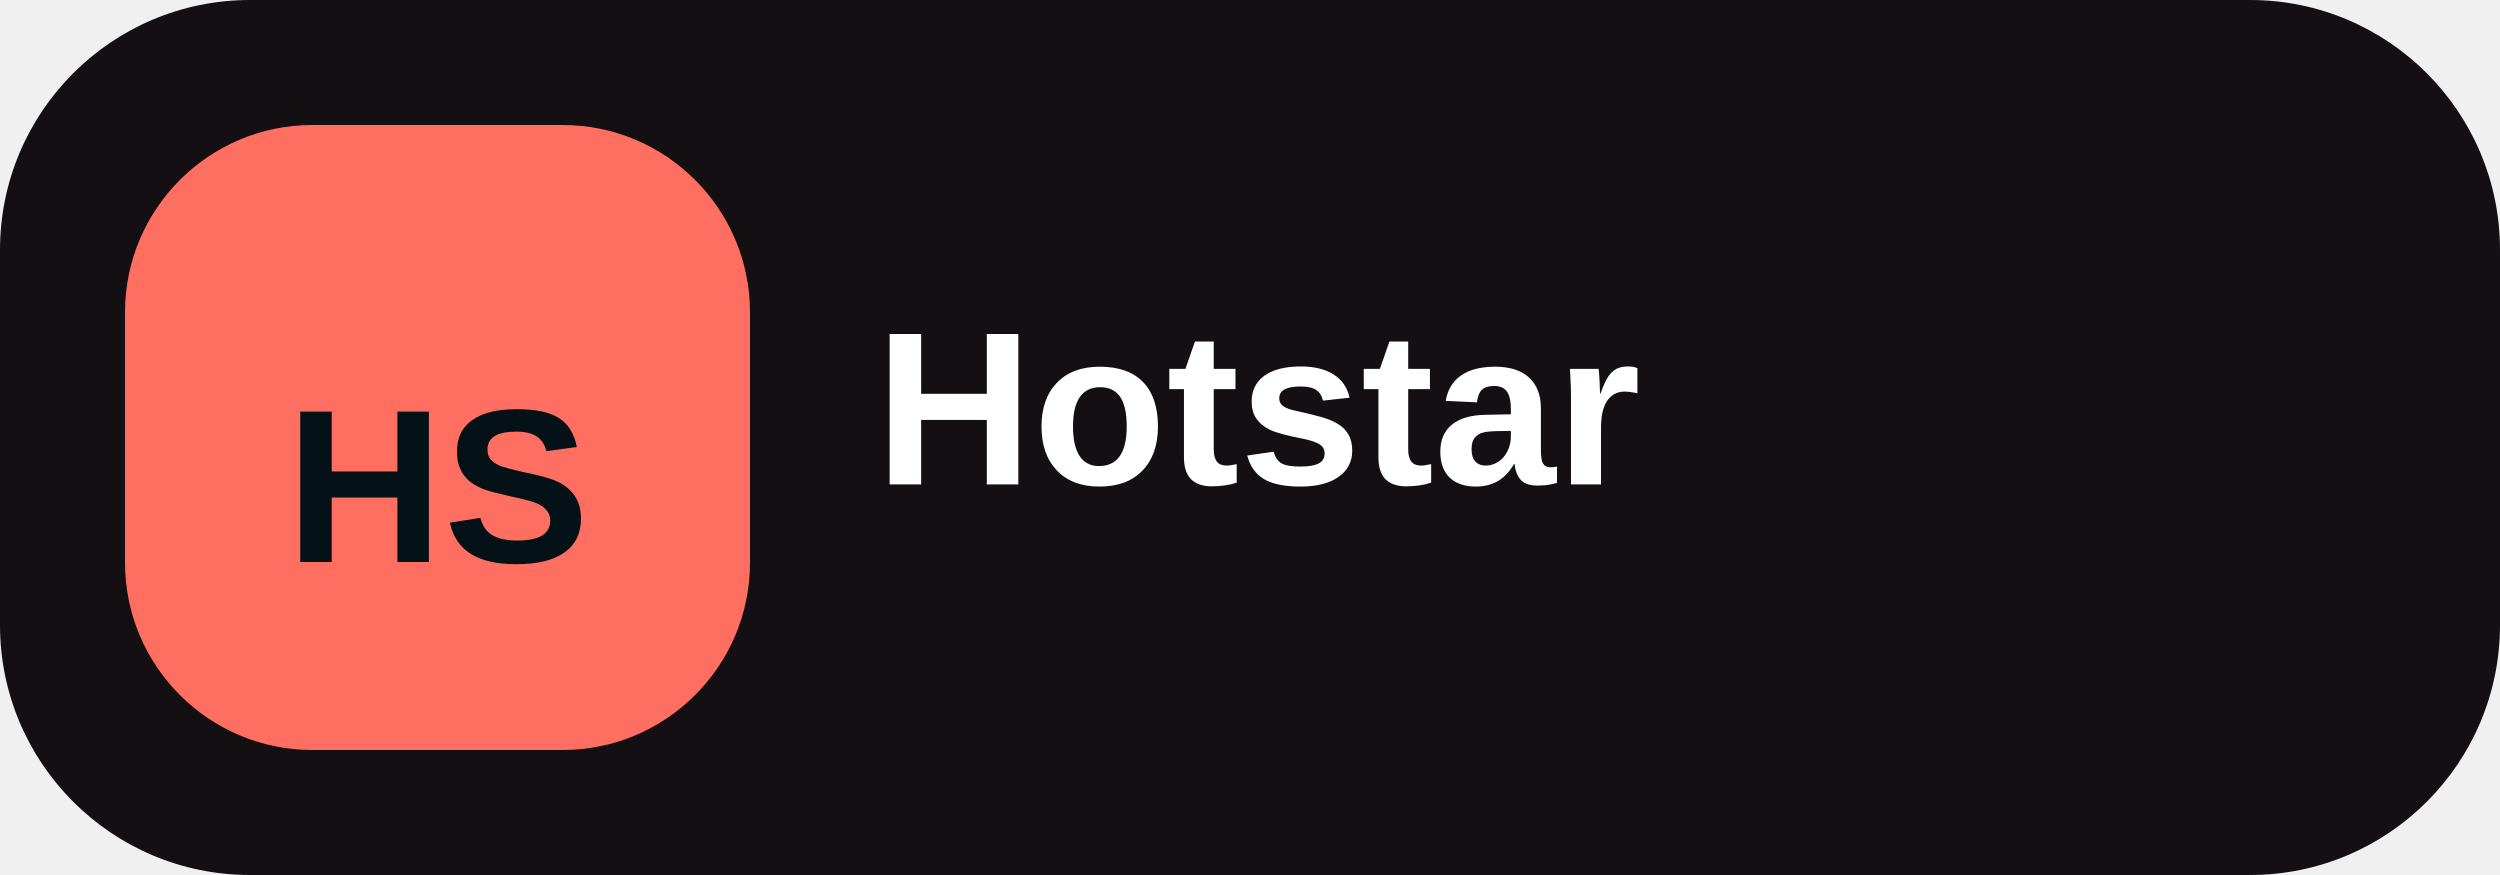
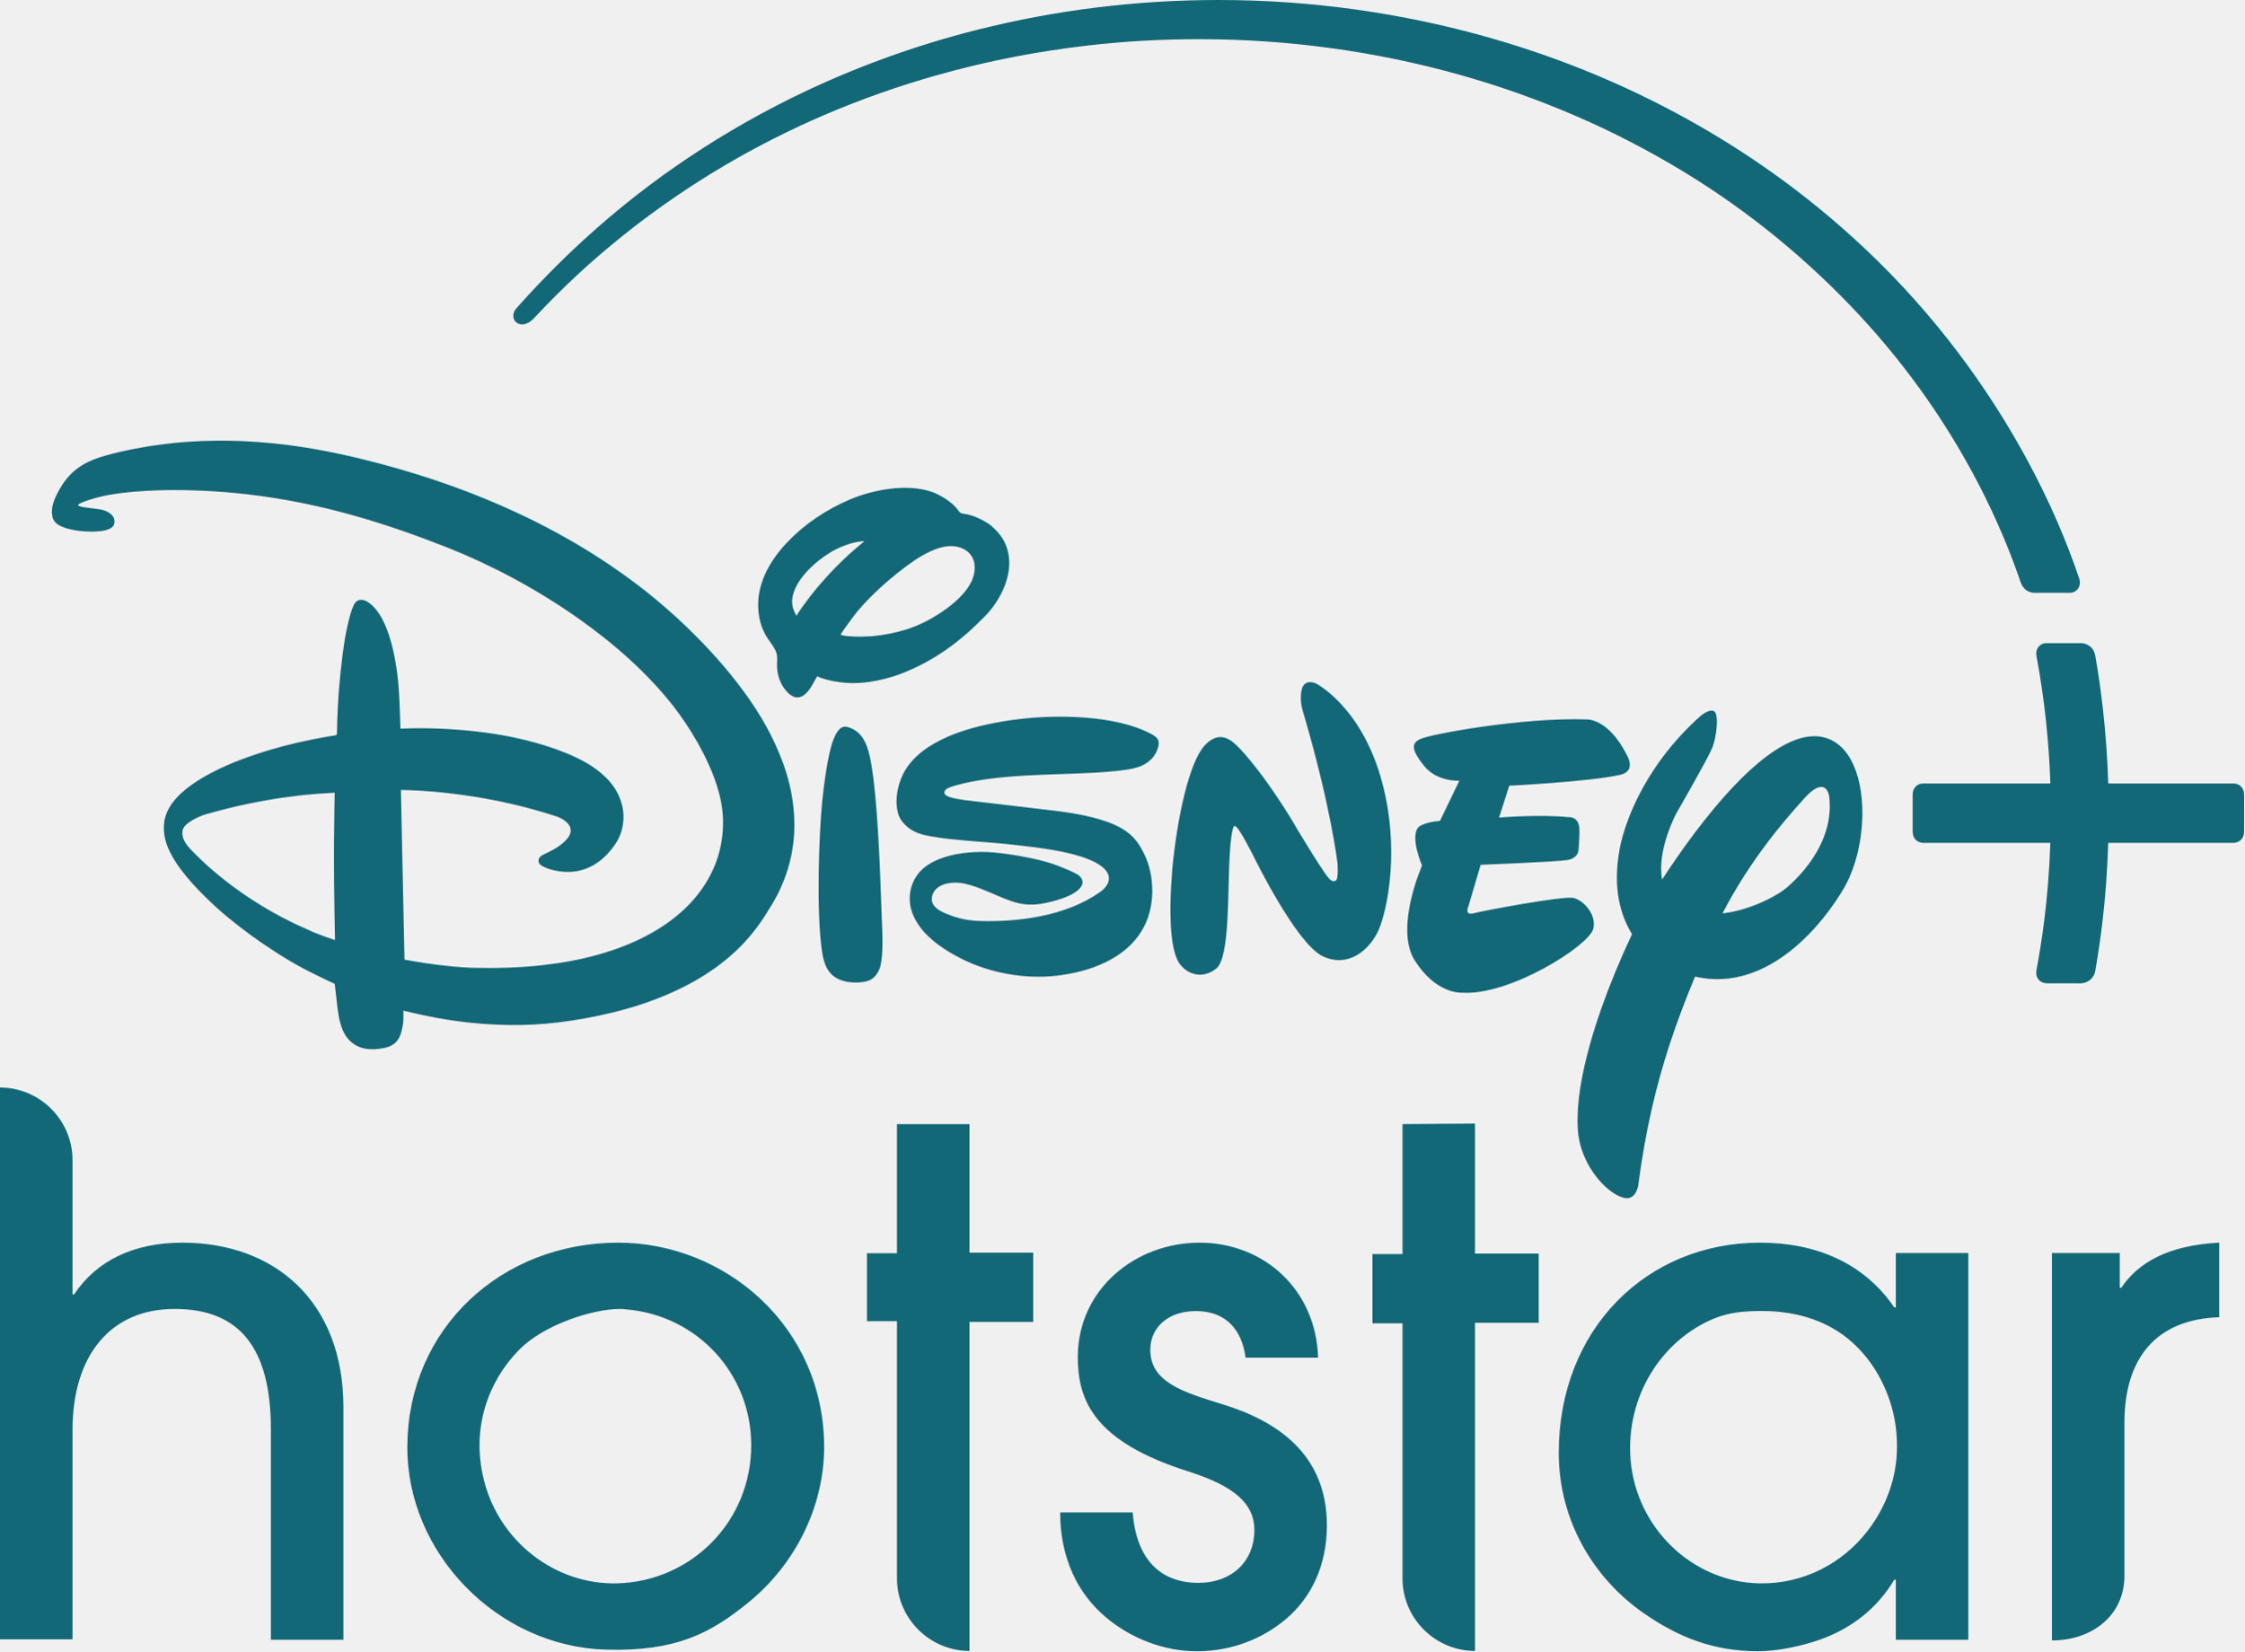
- <svg xmlns="http://www.w3.org/2000/svg" viewBox="0 0 160 56" role="img" aria-label="Hotstar logo">
-   <rect width="160" height="56" rx="16" fill="#140f12" />
-   <rect x="8" y="8" width="40" height="40" rx="12" fill="#ff6f61" />
-   <text x="28" y="32" text-anchor="middle" dominant-baseline="middle" font-family="Arial, Helvetica, sans-serif" font-size="14" font-weight="700" fill="#041116">HS</text>
-   <text x="56" y="31" fill="#ffffff" font-family="Arial, Helvetica, sans-serif" font-size="14" font-weight="700">Hotstar</text>
+ <svg xmlns="http://www.w3.org/2000/svg" width="1057.742" height="778.568" xml:space="preserve">
+   <path d="m969.241 303.235-.004.004-4.782.004c-1.179.001-2.282.355-3.346 1.442-1.322 1.35-1.522 3.081-1.203 4.774 3.88 20.698 5.878 40.901 6.53 59.959H906.41c-1.356 0-2.478.48-3.376 1.367-.944.934-1.527 2.124-1.526 4.076l.006 17.228c.001 3.428 2.362 5.343 5.21 5.344h59.694c-.446 13.164-1.475 25.538-2.88 36.61a408.593 408.593 0 0 1-3.703 23.646c-.259 2.067.287 3.37 1.286 4.476 1.193 1.195 2.584 1.481 4.224 1.48l5.955-.008 9.262.008a7.15 7.15 0 0 0 5.157-2.162c1.545-1.586 1.81-3.283 1.977-4.26 1.21-7.066 2.37-14.8 3.337-23.037 1.304-11.115 2.256-23.538 2.67-36.753h58.824c2.848 0 5.209-1.916 5.21-5.344l.006-17.228c.001-1.952-.582-3.142-1.526-4.076-.897-.887-2.02-1.367-3.376-1.367h-59.125a436.77 436.77 0 0 0-2.53-35.257c-.92-8.133-2.09-16.39-3.533-24.72-.295-1.693-.88-3.379-2.62-4.735-1.153-.897-2.755-1.462-3.835-1.463l-8.08-.006-.033-.002-1.61.002ZM574.35 0c-38.79 0-76.723 4.76-113.298 13.936-30.606 7.678-59.885 18.451-87.61 32.093a419.459 419.459 0 0 0-29.127 15.792c-17.91 10.641-34.22 21.996-49.506 34.353a424.921 424.921 0 0 0-31.776 28.437c-6.168 6.113-11.86 12.058-17.838 18.74-.543.607-1.052 1.167-1.581 1.76-.94 1.052-2.069 2.674-1.512 4.903a3.98 3.98 0 0 0 1.133 1.903c1.028.904 2.222 1.119 3.299 1.036 1.275-.097 2.713-.852 3.518-1.457.54-.405 1.058-.875 1.554-1.384 1.835-1.881 3.518-3.735 5.29-5.572a407.804 407.804 0 0 1 9.758-9.76c12.62-12.223 28.385-25.555 45.583-37.759 9.311-6.607 19.094-13.016 29.737-19.268a420.005 420.005 0 0 1 46.005-23.3c18.429-7.932 36.318-14.086 53.13-18.857a443.594 443.594 0 0 1 37.374-8.889 468.925 468.925 0 0 1 34.083-5.228c17.588-2.05 35.136-3.012 52.692-3.012 40.718 0 82.3 5.48 122.244 16.66a433.062 433.062 0 0 1 42.196 14.164c17.78 7.012 34.143 14.715 51.612 24.508 32.19 18.045 60.875 39.977 86.712 66.054a367.87 367.87 0 0 1 32.785 37.907 360.065 360.065 0 0 1 28.593 44.478 357.195 357.195 0 0 1 12.033 24.354c6.853 15.307 10.934 27.816 10.934 27.816.431 1.185.753 1.682 1.265 2.456a6.625 6.625 0 0 0 5.262 2.632l16.643-.006c1.256 0 1.826-.255 2.508-.65.624-.362 1.495-1.196 1.882-2.098.455-1.057.577-2.475.163-3.771-5.988-17.899-14.166-36.692-23.852-54.756-15.092-28.147-37.983-62.582-71.35-95.34-29.466-28.929-59.166-49.298-83.968-63.525-30.828-17.684-63.534-31.457-98.213-41.39C660.93 5.997 617.554 0 574.349 0ZM497.981 382.362c.578.079.71.105 1.262.158 6.422.879 11.419 1.782 15.918 2.93 5.193 1.327 9.603 2.95 12.832 4.746 2.442 1.358 4.369 2.81 5.956 4.41.907.914 1.73 1.936 2.467 2.993 1.116 1.598 2.673 4.486 3.464 6.299a38.916 38.916 0 0 1 1.214 3.115 38.682 38.682 0 0 1 1.658 7.296c.544 4.202.497 8.148-.1 11.89-.615 3.846-1.931 9.508-6.38 15.457-3.79 5.068-9.081 9.12-15.297 12.104-7.49 3.626-15.397 5.423-23.309 6.333-14.795 1.629-30.949-1.312-44.179-7.884-4.223-2.125-7.906-4.313-11.21-6.772-3.219-2.395-6.276-5.128-8.553-8.247-3.598-4.93-4.958-9.283-4.93-13.635.025-4.126 1.34-7.877 3.335-10.684 2.276-3.435 5.957-5.91 10.14-7.645 7.057-2.928 15.747-3.744 22.76-3.497 8.514.315 23.808 2.97 31.901 5.834 2.234.814 10.485 4.02 11.93 5.492 1.025 1.025 1.682 2.523 1.235 3.89-1.865 5.675-15.582 8.645-19.524 9.223-10.616 1.629-16.209-2.392-28.27-7.148-2.996-1.156-6.99-2.47-10.038-2.76-3.047-.277-6.454.073-9.054 1.471-2.65 1.425-4.058 3.799-4.016 6.36.04 2.407 1.936 4.601 5.89 6.334a52.462 52.462 0 0 0 5.083 1.903c4.341 1.36 8.378 1.915 12.997 1.972 9.053.152 18.641-.5 27.87-2.419 9.95-2.069 19.482-5.626 27.471-11.284 2.076-1.498 4.152-3.68 4.179-6.465.078-5.597-9.75-9.013-9.75-9.013-8.658-3.626-23.202-5.496-33.723-6.634-2.06-.223-3.964-.448-5.641-.623-1.867-.16-4.064-.355-6.178-.541-1.625-.144-3.105-.25-4.943-.387a434.16 434.16 0 0 1-5.511-.44 579.587 579.587 0 0 1-9.416-.905 127.85 127.85 0 0 1-8.054-1.124c-2.404-.422-4.822-.888-7.131-1.81-2.152-.86-4.34-2.256-6.076-4.104-1.527-1.626-2.695-3.549-3.066-5.48-1.787-7.042.5-15.744 4.415-21.394 10.3-14.768 34.371-20.361 52.346-22.568 17.396-2.182 45.54-2.155 62.646 6.937 2.628 1.393 3.995 2.733 3.443 5.545-1.13 5.308-5.098 8.724-9.933 10.222-5.046 1.603-15.53 2.223-20.13 2.512-20.601 1.157-45.54.536-65.169 5.897-1.524.446-4.178 1.156-5.045 2.128-1.646 1.787.04 2.895 2.268 3.6 1.637.517 3.738.868 6.561 1.288ZM649.94 438.177c-3.837 9.013-13.983 18.657-26.546 12.666-12.432-5.992-32.223-46.486-32.223-46.486s-7.517-15.11-8.936-14.716c0 0-1.63-2.943-2.628 13.56-1.026 16.423.21 48.456-6.361 53.502-6.203 5.045-13.72 3.048-17.636-2.865-3.522-5.833-4.994-19.656-3.075-43.936 2.287-24.334 7.937-50.218 15.165-58.285 7.202-7.989 12.984-2.181 15.244-.079 0 0 9.646 8.75 25.574 34.424l2.786 4.757s14.456 24.254 15.98 24.202c0 0 1.183 1.103 2.234.289 1.524-.42.894-8.199.894-8.199s-2.997-26.436-16.164-71.187c0 0-1.998-5.571-.657-10.8 1.34-5.282 6.623-2.812 6.623-2.812s20.448 10.274 30.383 43.569c9.856 33.294 3.233 63.33-.657 72.396M763.862 365.279c-14.453 3.338-52.477 5.178-52.477 5.178l-4.809 15.034s19-1.63 32.848-.184c0 0 4.467-.526 4.992 5.099.184 5.23-.446 10.829-.446 10.829s-.29 3.39-5.098 4.257c-5.203.894-40.968 2.26-40.968 2.26l-5.78 19.582s-2.156 4.547 2.68 3.233c4.467-1.183 41.94-8.227 46.8-7.202 5.256 1.288 11.037 8.253 9.356 14.614-1.997 7.885-39.391 31.724-62.148 30.068 0 0-11.983.762-22.1-15.376-9.407-15.402 3.574-44.55 3.574-44.55s-5.939-13.589-1.63-18.215c0 0 2.576-2.313 10.065-2.838l9.145-18.977s-10.432.71-16.634-6.965c-5.807-7.28-6.28-10.618-1.84-12.642 4.73-2.34 48.22-10.277 78.125-9.278 0 0 10.406-1.025 19.42 17.031 0 0 4.362 7.28-3.075 9.042M862.189 375.49s-.141-1.108-.682-2.219c-1.142-2.344-4.064-4.7-11.196 3.323-9.013 9.96-25.306 28.67-38.418 54.08 13.77-1.55 27.04-9.013 31.034-12.823 3.846-3.412 10.71-10.272 15.19-19.616 2.472-5.154 4.237-11.064 4.35-17.568a38.812 38.812 0 0 0-.278-5.177m7.226 42.784c-9.302 16.24-35.58 50.214-70.477 42.2-4.291 10.39-8.324 20.831-11.983 32.025-6.177 18.9-11.316 39.947-14.798 66.517 0 0-1.21 8.225-8.042 5.36-5.365-1.87-13.479-9.322-17.738-20.06a39.468 39.468 0 0 1-2.412-9.038c-.606-5.075-.528-11.115.26-17.788 1.418-11.99 5.032-26.336 10.642-42.243 3.86-10.947 8.673-22.632 14.377-34.797-5.414-8.83-9.119-21.443-5.966-39.391 0 0 1.53-10.963 9.154-25.984 5.673-11.176 14.725-24.6 29.008-37.425 0 0 4.02-3.476 6.332-2.398 2.576 1.077 1.414 11.91-.636 17.193-2.102 5.255-17.028 31.086-17.028 31.086s-9.302 17.423-6.674 31.166c8.17-12.543 21.146-31.024 35.202-45.488 12.13-12.481 25.059-21.981 36.353-22.085 6.571-.06 13.086 3.126 17.522 11.286 3.605 6.633 5.313 15.538 5.313 24.832 0 12.246-2.943 25.31-8.409 35.032M385.181 318.843s-2.66 4.794-3.29 5.681c-.295.48-1.263 1.81-2.454 2.828-.922.789-1.914 1.343-3.234 1.464-1.36.125-2.74-.38-4.218-1.611-3.548-3.154-5.577-7.965-5.735-12.695-.079-2.076.259-4.362-.135-6.097-.346-1.547-1.315-3.137-2.386-4.706-.965-1.416-2.014-2.763-2.761-4.097a29.438 29.438 0 0 1-1.65-3.469c-1.401-3.487-1.784-6.566-1.924-9.405-.63-11.614 5.492-22.396 13.454-30.831 8.041-8.567 18.427-15.602 29.831-20.437 10.8-4.546 26.693-7.647 38.545-3.548 3.862 1.34 9.223 4.625 11.93 8.042.578.735 1.051 1.497 1.63 1.865.525.342 1.891.473 2.995.683 3.784.657 9.223 3.522 11.457 5.414 4.441 3.863 6.885 7.542 8.015 12.876 1.065 5.009.198 10.69-1.82 15.756-2.138 5.363-5.517 10.275-9.138 13.964-12.062 12.351-23.992 21.05-39.443 27.093-4.927 1.929-11.53 3.515-16.695 4.117-2.722.317-5.27.415-7.728.316-2.712-.108-5.412-.465-7.7-.885 0 0-5.697-1.16-7.546-2.318Zm25.629-18.844c6.153-.595 11.518-1.688 16.47-3.256a60.821 60.821 0 0 0 7.993-3.197c5.714-2.752 11.545-6.763 15.252-10.124 1.964-1.781 3.665-3.606 5.016-5.408 2.693-3.593 4.29-7.644 3.785-11.906-.42-3.574-2.759-6.28-5.728-7.542-6.563-2.857-13.973.536-19.34 3.64-3.862 2.242-9.705 6.558-15.15 11.196-6.447 5.493-12.587 11.722-16.437 16.7-2.184 2.98-4.413 5.923-6.442 9.01.312.859 7.49 1.259 11.458.996m-32.342-9.757c2.098-3.321 4.544-6.57 6.892-9.631 2.603-3.394 7.116-8.504 8.883-10.375 3.933-4.164 8.12-8.225 11.715-11.306 2.155-1.813 4.597-3.887 4.597-3.887s-1.724.031-3.957.478c-1.082.21-2.984.71-4.533 1.28-1.885.693-3.435 1.34-4.803 2.032-4.264 2.156-7.97 5.072-9.705 6.558-3.218 2.768-6.623 6.397-8.783 10.328-1.257 2.29-2.121 4.711-2.274 7.095a11.085 11.085 0 0 0 .783 4.89 47.005 47.005 0 0 0 1.185 2.538M398.964 342.682c.473.08 1.182.29 1.813.526 5.413 2.05 7.647 7.069 8.987 12.587 3.075 12.771 4.388 41.046 4.914 52.11.368 8.303.578 16.476.92 24.7.289 6.938.867 16.188-.578 22.705-.526 2.339-2.103 5.072-4.363 6.464-2.549 1.656-8.409 1.787-11.64 1.104-7.91-1.63-10.486-6.727-11.616-14.558-2.706-18.71-1.392-55.447.184-70.924.526-5.125 2.444-21.522 5.125-28.38.92-2.34 2.864-6.99 6.254-6.334M107.98 207.787c-6.311-.091-17.711-.02-30.817 1.629-9.008 1.133-18.363 2.88-26.96 5.26-4.76 1.288-8.73 2.863-12.177 5.114-3.934 2.57-7.165 6.002-9.757 10.555-2.417 4.257-4.693 8.944-3.458 13.674 1.051 3.994 6.476 5.31 11.376 6.136 4.415.684 14.426 1.204 17.08-2.028.748-.778 1.086-2.984.078-4.441-.998-1.761-3.52-3.028-5.937-3.475-2.04-.372-5.468-.713-7.607-1.017-1.473-.21-2.24-.464-2.635-.674a1.452 1.452 0 0 1-.258-.169c-.11-.093-.123-.197-.123-.197s.038-.102.128-.192c.116-.115.285-.273.456-.398 1.698-1.1 7.157-2.648 8.544-3.002 6.244-1.732 15.85-2.757 23.697-3.165 7.753-.404 15.62-.405 22.05-.167 25.98.829 51.165 5.01 76.428 12.22 13.692 3.908 27.663 8.772 42.457 14.577 20.788 8.242 42.132 19.52 61.826 33.395 17.455 12.297 33.023 26.234 45.096 41.637 7.307 9.415 16.06 23.604 20.43 37.382 1.486 4.684 2.753 10.054 2.888 16.389.131 6.139-.804 13.205-3.452 20.158-4.981 13.077-15.494 25.282-32.813 34.334-6.4 3.345-13.739 6.28-22.063 8.65-8.982 2.556-18.242 4.196-27.458 5.192-10.873 1.176-21.731 1.428-32.778 1.135-1.55-.04-4.823-.235-8.54-.572-9.467-.859-18.08-2.336-23.025-3.268l-1.705-79.988c12.4.187 26.037 1.647 38.9 3.89 7.184 1.252 19.307 3.681 34.265 8.508 3 1.015 6.577 3.19 6.866 6.37.116 1.348-.365 2.525-1.216 3.667-2.25 3.02-5.943 5.275-9.064 6.791-1.88.913-3.517 1.597-4.265 2.44-.814 1.103-.878 2.682.252 3.576 1.548 1.222 3.968 2.086 6.426 2.646 12.4 2.825 20.663-2.736 25.468-8.02 5.2-5.717 6.687-10.15 7.178-14.792.842-7.964-2.796-14.205-4.632-16.79-4.564-6.422-11.575-10.74-17.229-13.445-12.813-6.13-27.437-9.287-34.86-10.608-9.444-1.68-21.464-3.04-35.349-3.32-6.462-.13-12.96.184-12.96.184s-.264-10.852-.737-18.052c-.789-11.852-4.072-35.108-14.846-41.809-1.97-1.209-4.39-1.34-5.756.5-2.102 2.733-4.152 13.14-4.625 15.82-.45 2.553-.916 5.77-1.358 9.185-.693 5.368-1.28 11.354-1.672 16.2-.219 2.697-.819 11.498-.935 20.797-.131.131-.318.337-.502.469 0 0-4.845.73-11.037 1.962-20.364 4.051-34.505 9.684-40.046 12.116-9.907 4.336-24.12 11.997-28.434 22.047-1 2.486-1.42 4.045-1.539 6.581-.261 5.603 1.801 10.535 3.562 13.671 4.673 8.822 14.031 18.337 21.897 25.431 5.677 5.12 13.945 11.49 20.597 16.034 5.42 3.703 9.513 6.314 13.299 8.543a168.814 168.814 0 0 0 13.148 7.007c2.387 1.137 5.325 2.572 8.028 3.854 0 0 .402 3.79.93 8.129.534 4.649 1.005 9.363 2.855 13.709.708 1.58 1.525 2.987 2.64 4.236 3.102 3.47 6.592 4.195 8.05 4.459 2.961.537 5.781.245 8.754-.314 1.232-.23 2.496-.663 3.472-1.17 1.638-.85 2.905-2.128 3.778-3.955 1.313-2.628 1.786-6.818 1.822-7.354.163-2.408.049-5.115.049-5.115s9.558 2.273 16.232 3.482c10.948 1.928 21.46 3.076 33.928 3.268 15.045.232 31.096-1.703 48.287-5.852 10.39-2.507 20.274-5.826 29.932-10.308 8.957-4.158 16.966-9.113 23.914-14.848 5.217-4.307 10.658-9.723 15.9-17.168 1.491-2.118 2.811-4.169 3.787-5.86.3-.519 1.132-1.737 2.235-3.599 3.063-5.177 6.866-13.175 8.85-23.363.532-3.023.917-5.994 1.107-8.967.73-13.005-1.91-26.112-6.999-38.07-1.141-2.808-5.216-12.759-13.975-25.369-7.641-11-16.527-21.227-25.822-30.505-6.177-6.164-10.865-10.479-18.827-17.158-11.276-9.354-22.031-16.386-25.342-18.567-10.934-7.164-23.59-14.199-34.695-19.566-17.897-8.65-35.385-15.283-52.805-20.677a431.886 431.886 0 0 0-16.703-4.802c-10.447-2.779-26.262-6.598-43.024-8.747-10.139-1.3-19.902-1.968-28.125-2.086Zm49.77 165.975s-.264 11.826-.317 23.783c-.057 12.349.089 24.821.233 33.612.12 7.334.24 12.106.24 12.106s-8.521-2.788-12.928-4.988a171.56 171.56 0 0 1-23.145-12.134c-9.3-5.809-17.109-11.736-24.4-18.279-1.491-1.339-4.123-3.876-5.446-5.214-3.34-3.311-6.696-6.671-5.9-11.173.605-3.443 7.972-6.708 10.801-7.49 6.734-1.92 13.535-3.665 20.737-5.136 7.654-1.564 15.06-2.77 20.381-3.353 7.339-1.121 19.744-1.734 19.744-1.734ZM291.438 585.927c50.214 0 97.502 39.549 97.015 97.407-.407 27.609-13.676 54.309-35.717 72.248-17.523 14.262-33.76 23.181-67.148 22.23-50.945-1.465-94.09-45.408-93.602-96.187.487-55.173 44.12-95.698 99.452-95.698Zm.78 31.248c-12.866 0-35.854 7.379-47.545 19.263-14.869 15.115-22.616 37.519-16.611 61.3 7.069 28.807 33.394 49.558 62.889 48.825 34.857-.976 63.132-29.051 63.132-65.182 0-33.633-25.394-60.963-58.364-63.937-1.97-.178-1.48-.269-3.5-.269ZM1046.017 585.927v35.154c-29.54.977-44.676 19.042-44.676 49.802v72.112c0 18.798-15.38 30.478-34.178 30.478V590.809h31.981v16.357h.732c8.057-11.962 22.216-20.019 46.14-21.24ZM695.237 529.777v61.276h30.028v32.649h-30.028v154.715c-18.798 0-34.178-15.38-34.178-34.178V623.946h-14.16v-32.649h14.16v-61.276ZM456.964 529.777v60.876h30.027V623.3h-30.027v155.116c-18.798 0-34.178-15.38-34.178-34.178V622.945h-14.16v-32.048h14.16V530.02h34.178ZM0 512.777c18.798 0 34.178 15.38 34.178 34.178v63.385h.732c10.742-16.113 28.32-24.413 51.023-24.413 43.455 0 75.924 27.586 75.924 77.633v109.613H127.68v-99.116c0-39.06-15.136-56.882-45.408-56.882-30.027 0-48.093 21.728-48.093 57.126v98.628H0ZM565.371 585.927c30.272 0 54.93 21.995 55.906 54.22h-34.178c-1.71-13.183-9.277-21.972-23.437-21.972-13.183 0-21.483 7.789-21.483 18.286 0 15.38 15.868 20.019 33.934 25.634 25.633 7.812 49.314 23.436 49.314 57.126 0 18.752-7.294 34.1-19.51 44.34-10.685 8.958-25.136 15.007-41.766 15.007-15.806 0-31.276-6.166-43.096-16.175-12.825-10.86-21.354-27.423-21.354-49.275h34.178c1.709 21.971 12.939 33.201 31.004 33.201 15.868 0 26.366-10.253 26.366-24.901 0-12.45-9.521-20.75-31.004-27.586C515.569 679.672 508 660.385 508 639.635c.244-32.225 27.587-53.708 57.37-53.708ZM829.62 585.927c26.61 0 49.07 9.765 63.23 30.516h.732v-25.634h34.178v182.364h-34.178v-28.319h-.732c-8.189 13.75-20.386 22.997-34.798 28.153-8.36 2.991-19.93 5.554-29.43 5.554-21.289 0-37.817-6.812-53.767-17.875-23.923-16.593-40.145-44.005-40.145-75.643 0-58.347 41.446-99.116 94.91-99.116Zm.848 32.215c-7.926 0-15.383.608-22.363 3.473-24.835 10.196-41.994 36.735-39.517 66.846 2.686 31.736 28.807 57.37 60.544 58.102 20.998.426 39.44-9.538 51.205-24.812 8.479-11.007 13.79-24.772 13.79-39.394.168-12.36-3.133-23.986-8.704-33.9-3.284-5.845-7.46-11.095-12.408-15.55-10.861-9.781-25.564-14.765-42.547-14.765Z" style="fill:#136878;fill-opacity:1" />
</svg>
